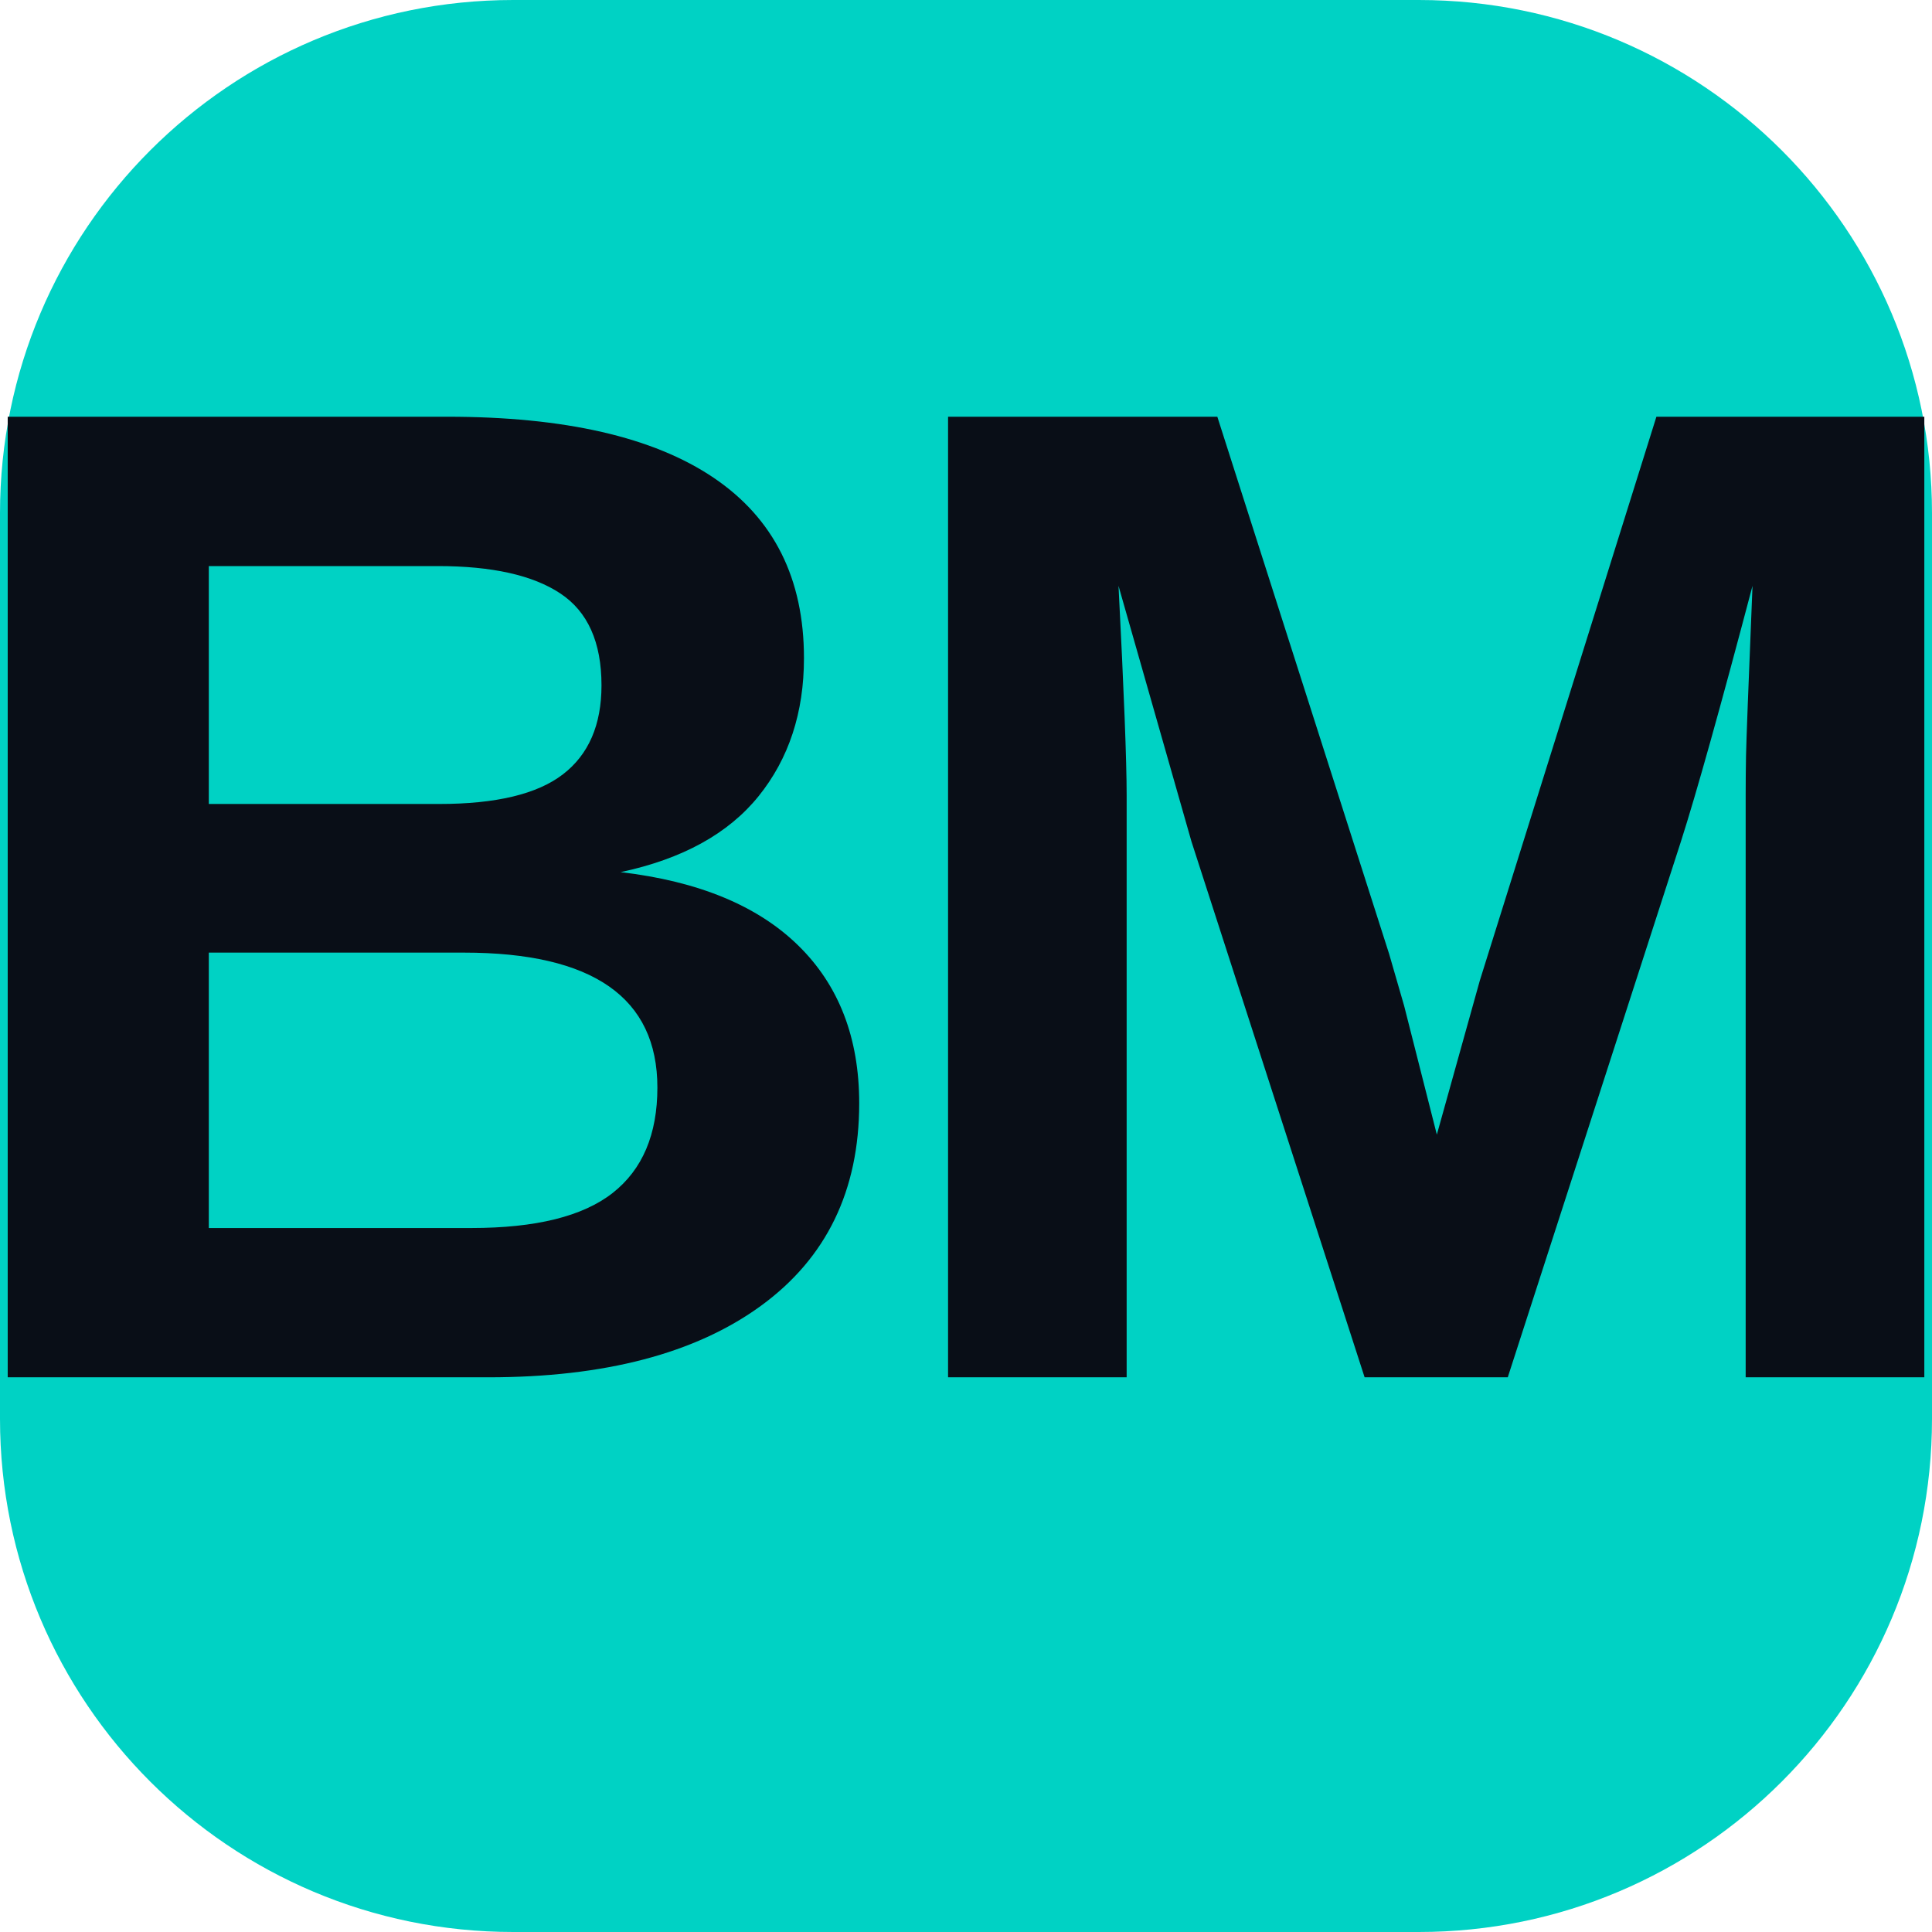
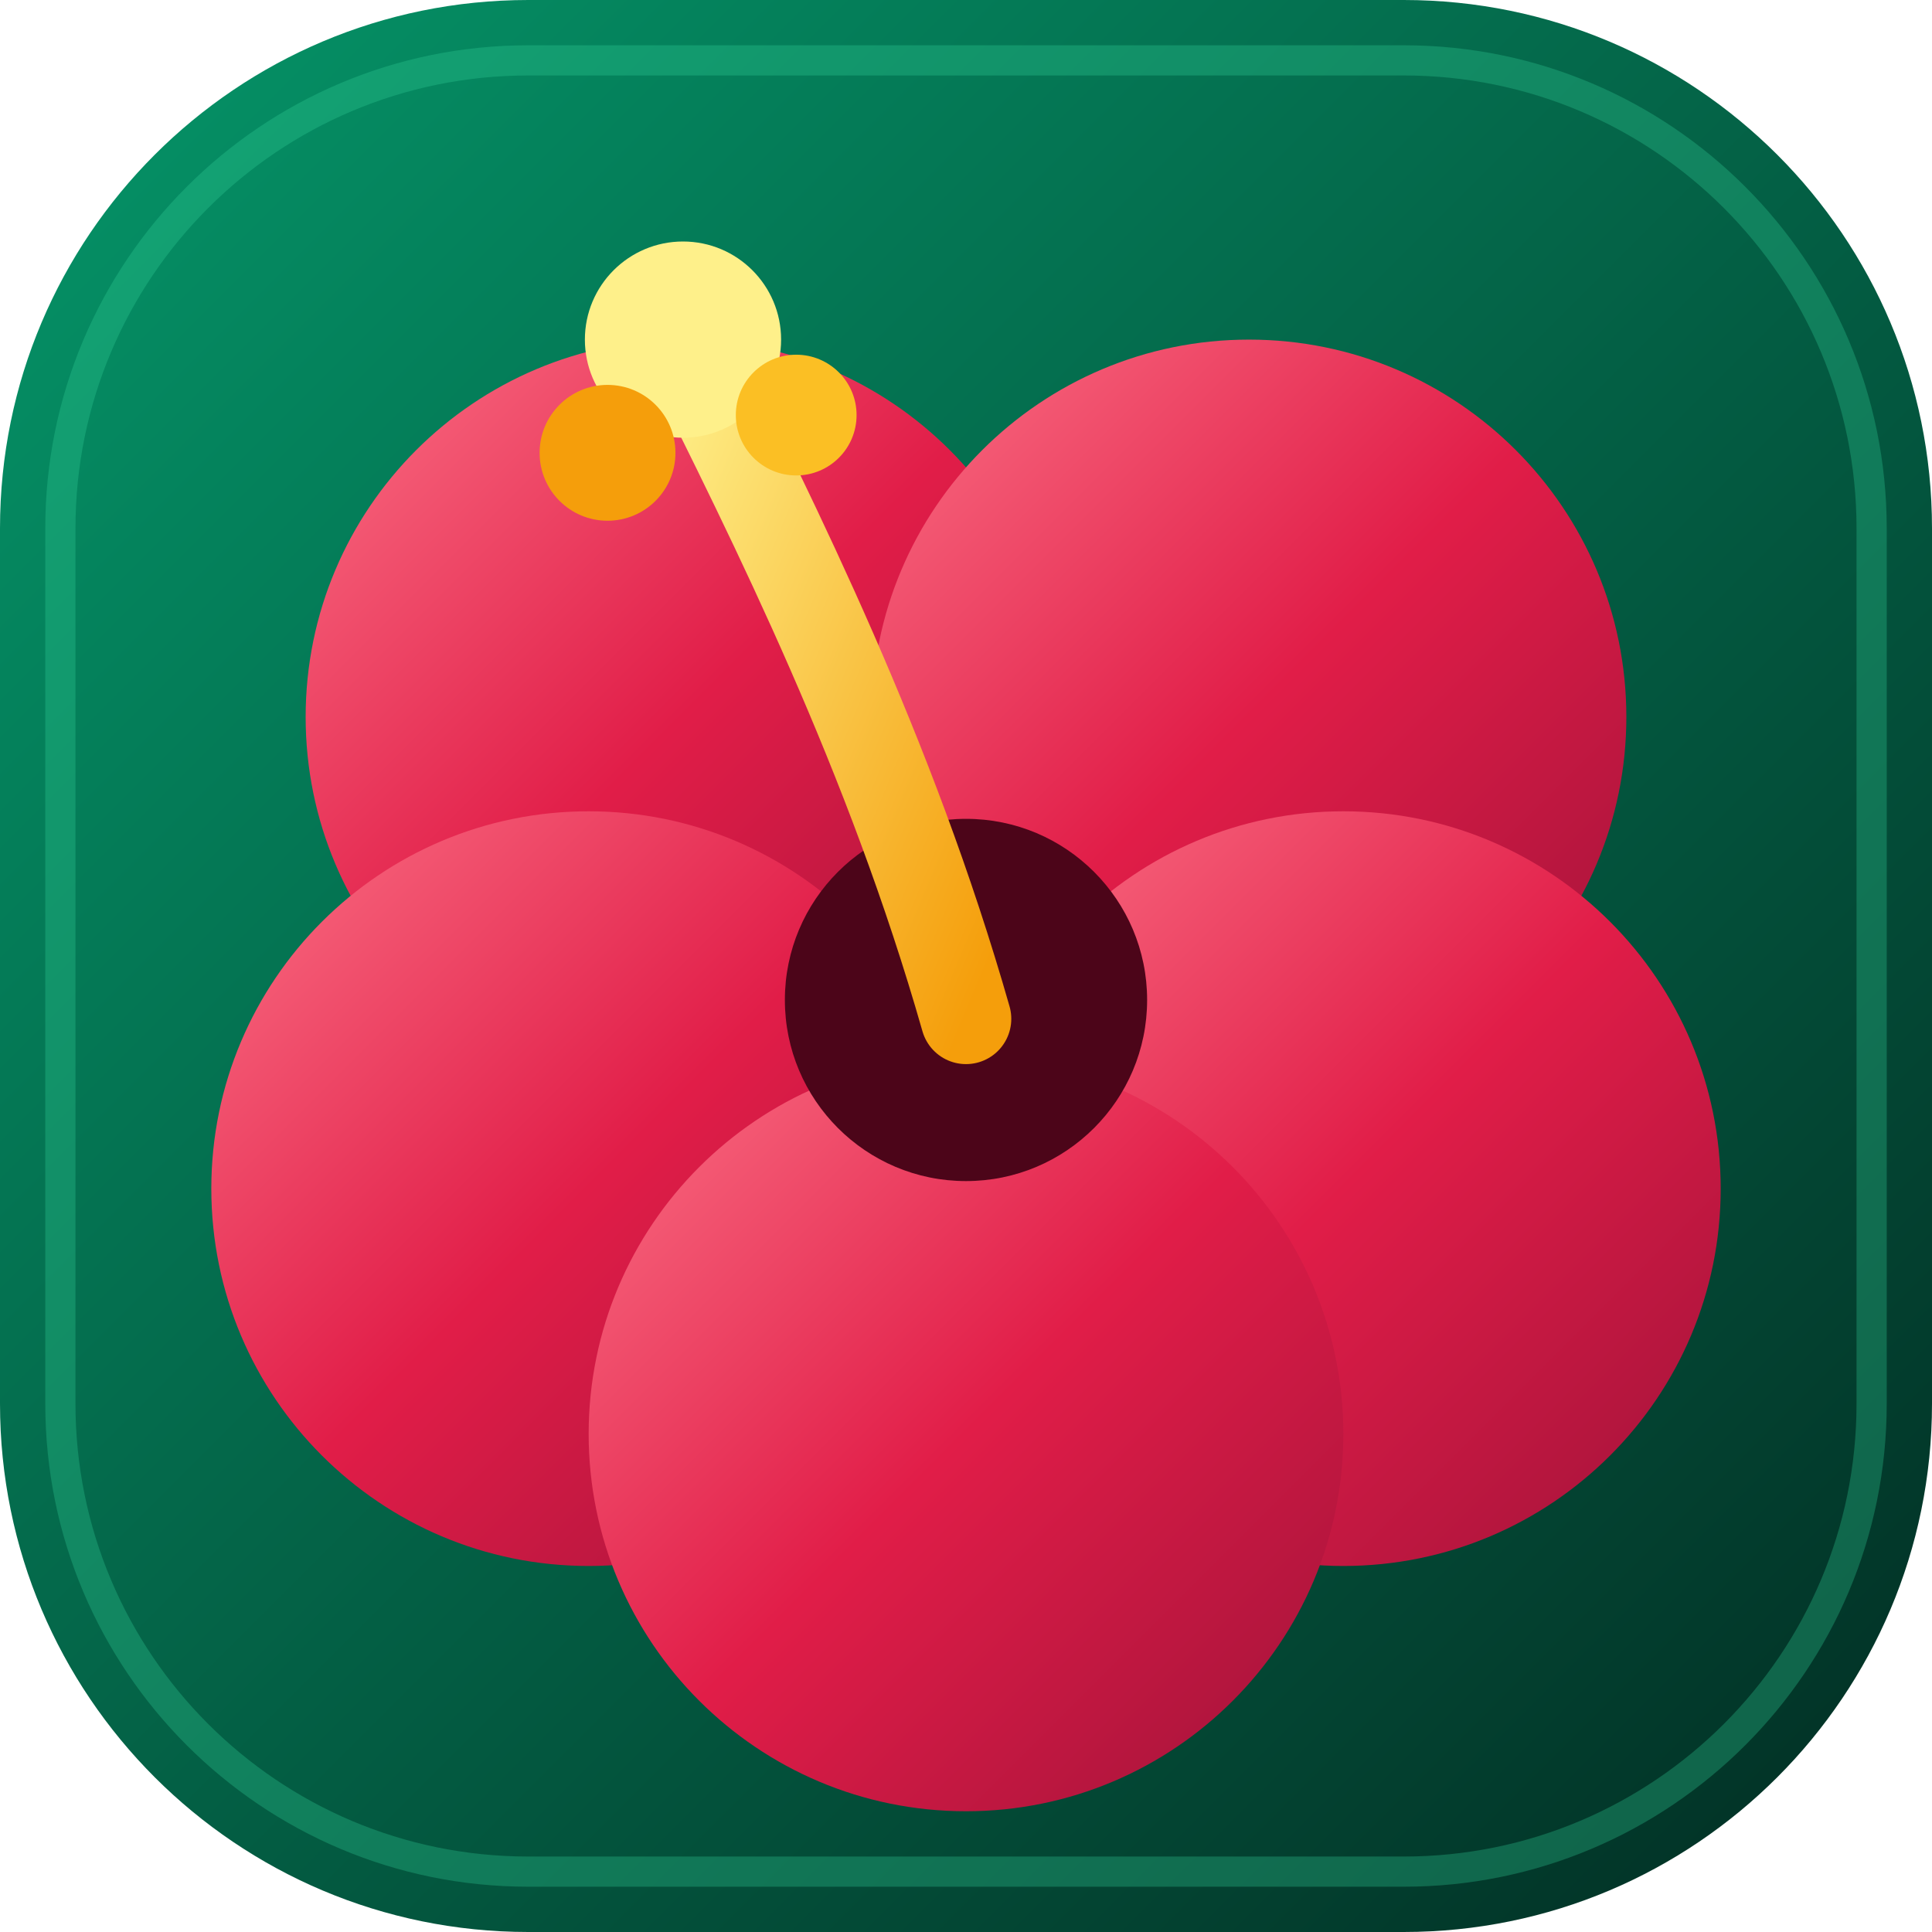
<svg xmlns="http://www.w3.org/2000/svg" viewBox="0 0 512 512">
-   <rect width="512" height="512" rx="136" fill="#00d2c4" />
-   <text x="256" y="365" font-family="-apple-system, BlinkMacSystemFont, 'SF Pro Display', Arial, sans-serif" font-size="370" font-weight="950" fill="#090e17" text-anchor="middle" letter-spacing="-18">BM</text>
+   <defs>
+     <linearGradient id="bg" x1="0%" y1="0%" x2="100%" y2="100%">
+       <stop offset="0%" stop-color="#059669" />
+       <stop offset="100%" stop-color="#022c22" />
+     </linearGradient>
+     <linearGradient id="petal" x1="0%" y1="0%" x2="100%" y2="100%">
+       <stop offset="0%" stop-color="#fb7185" />
+       <stop offset="50%" stop-color="#e11d48" />
+       <stop offset="100%" stop-color="#9f1239" />
+     </linearGradient>
+     <linearGradient id="gold" x1="0%" y1="0%" x2="100%" y2="100%">
+       <stop offset="0%" stop-color="#fef08a" />
+       <stop offset="100%" stop-color="#f59e0b" />
+     </linearGradient>
+   </defs>
+   <rect width="512" height="512" rx="140" fill="url(#bg)" />
+   <rect width="480" height="480" x="16" y="16" rx="124" fill="none" stroke="#34d399" stroke-width="8" stroke-opacity="0.3" />
+   <g transform="translate(256, 270)">
+     <circle cx="-75" cy="-80" r="100" fill="url(#petal)" />
+     <circle cx="75" cy="-80" r="100" fill="url(#petal)" />
+     <circle cx="-100" cy="45" r="100" fill="url(#petal)" />
+     <circle cx="100" cy="45" r="100" fill="url(#petal)" />
+     <circle cx="0" cy="110" r="100" fill="url(#petal)" />
+     <circle cx="0" cy="-5" r="48" fill="#4c0519" />
+     <path d="M 0 0 C -20 -70, -50 -130, -75 -180" fill="none" stroke="url(#gold)" stroke-width="24" stroke-linecap="round" />
+     <circle cx="-75" cy="-180" r="26" fill="#fef08a" />
+     <circle cx="-45" cy="-160" r="16" fill="#fbbf24" />
+     <circle cx="-95" cy="-150" r="18" fill="#f59e0b" />
+   </g>
</svg>
